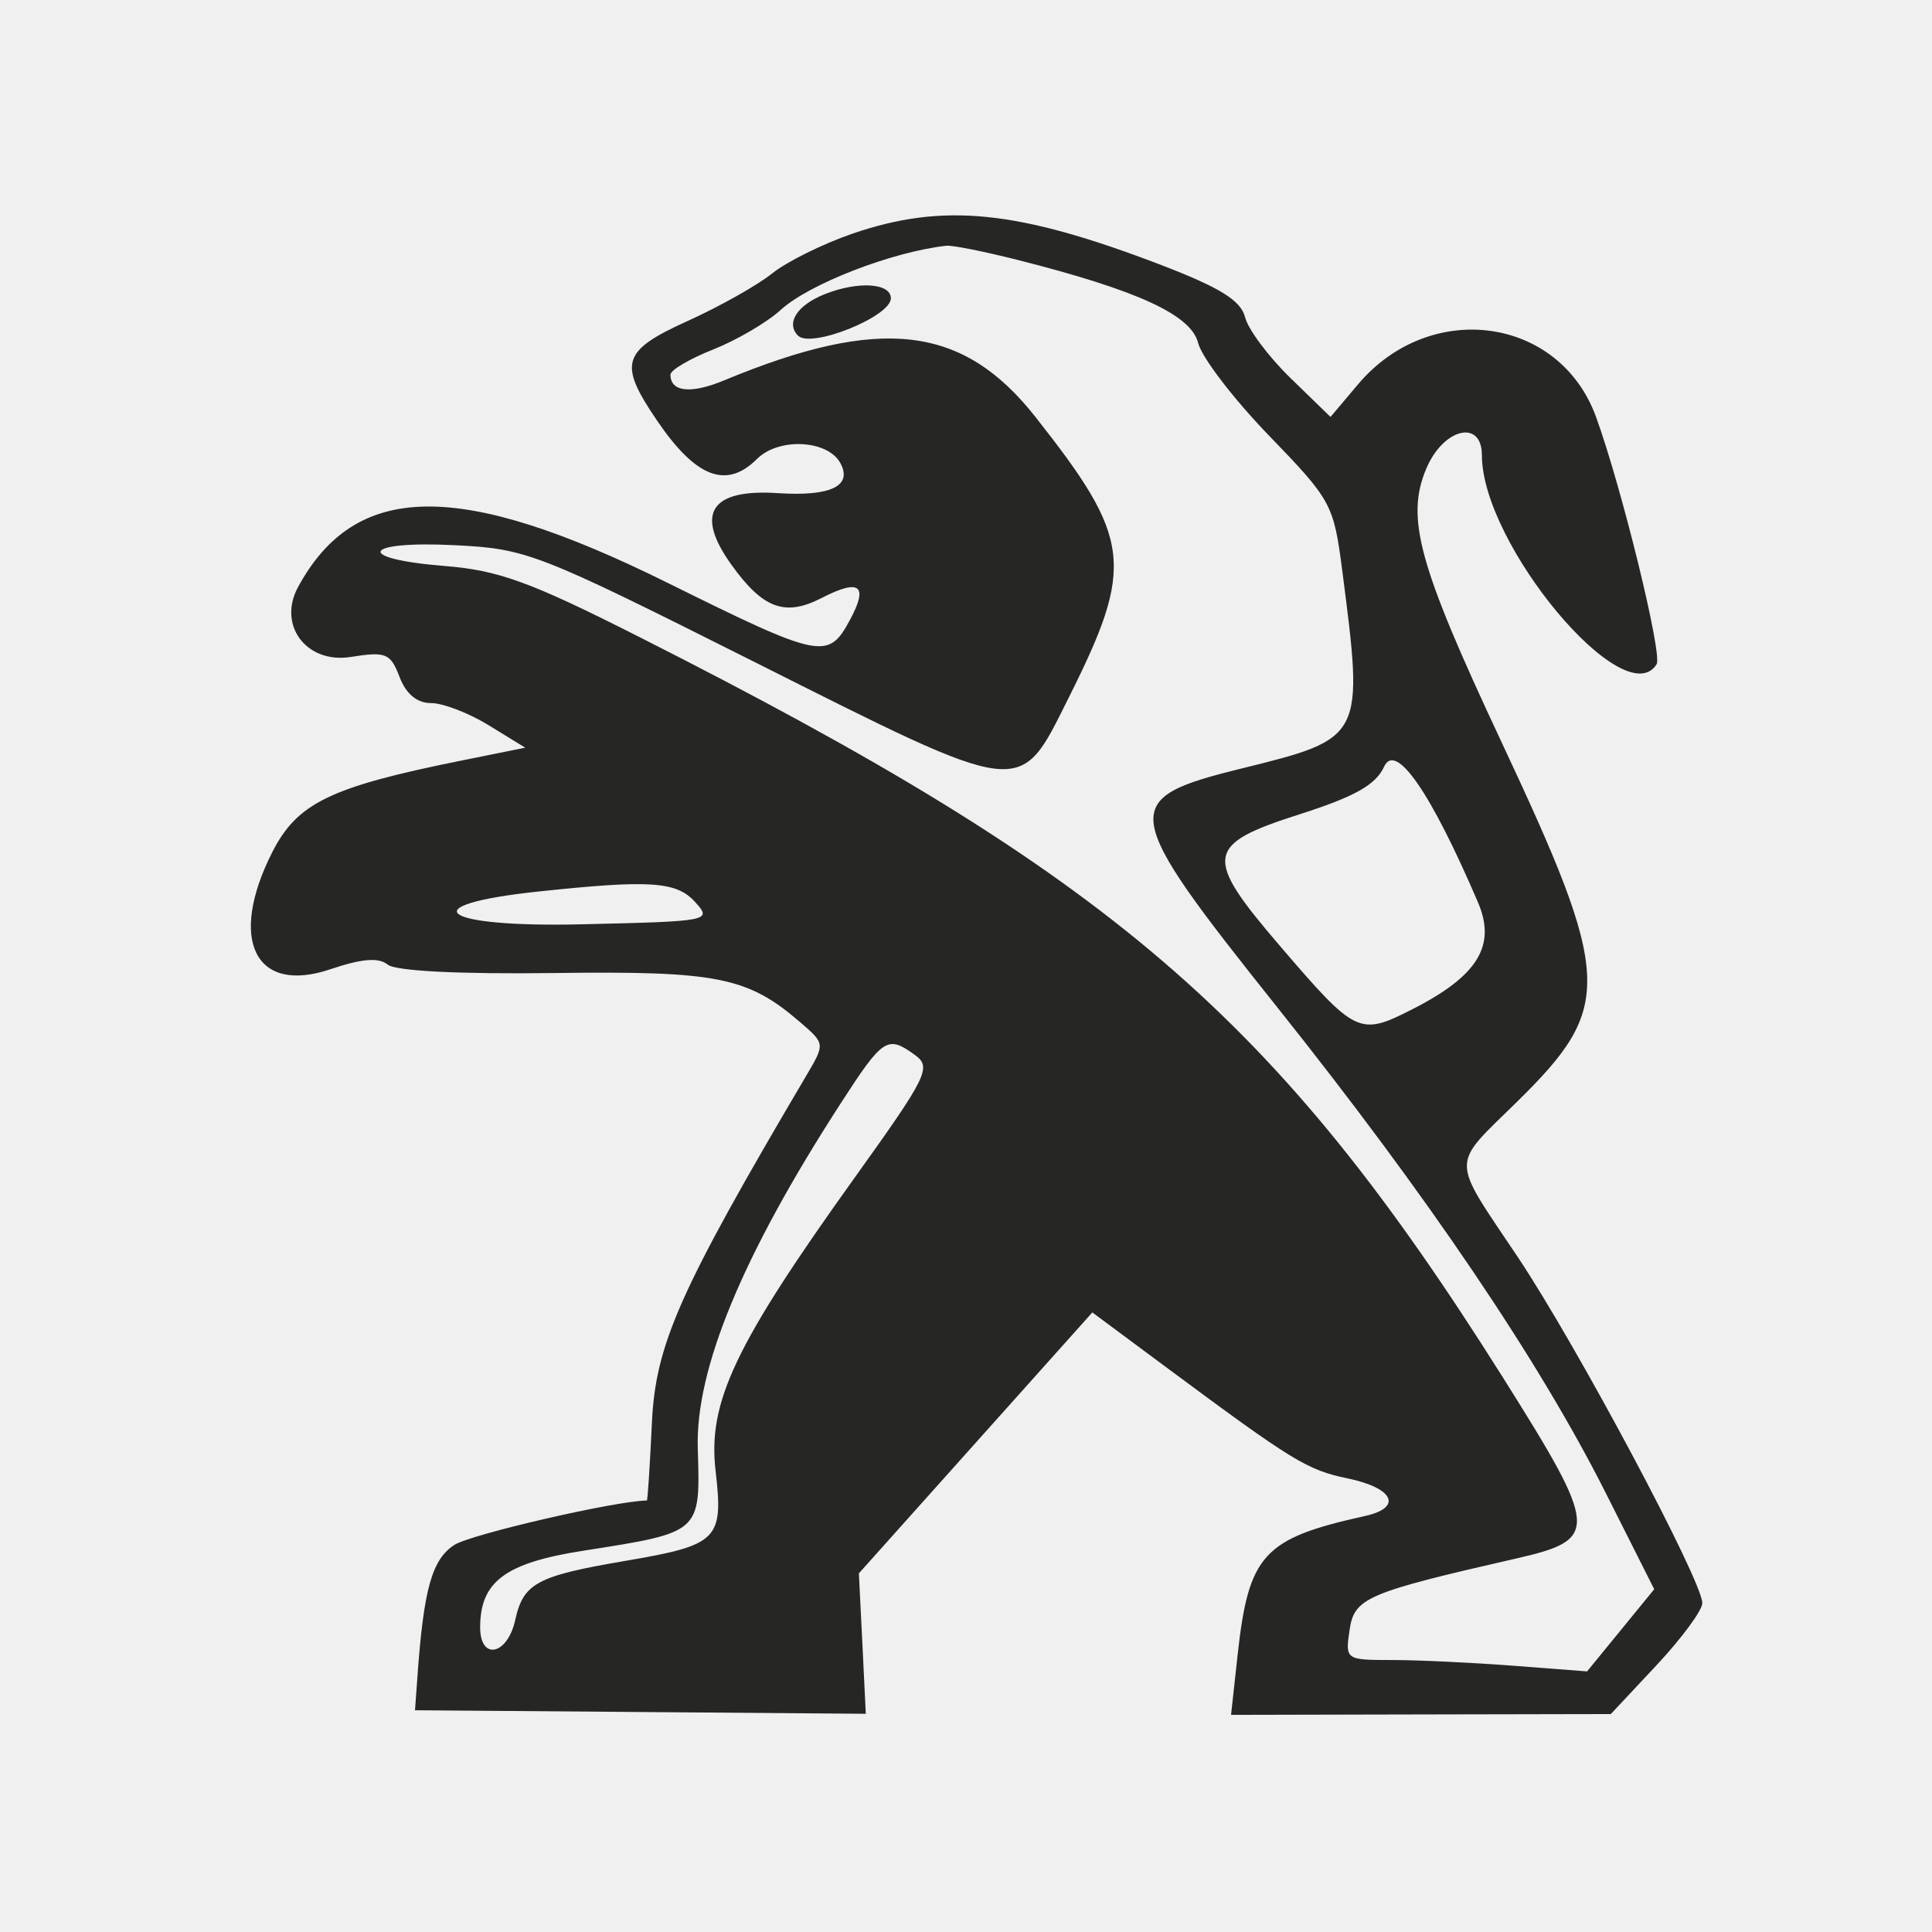
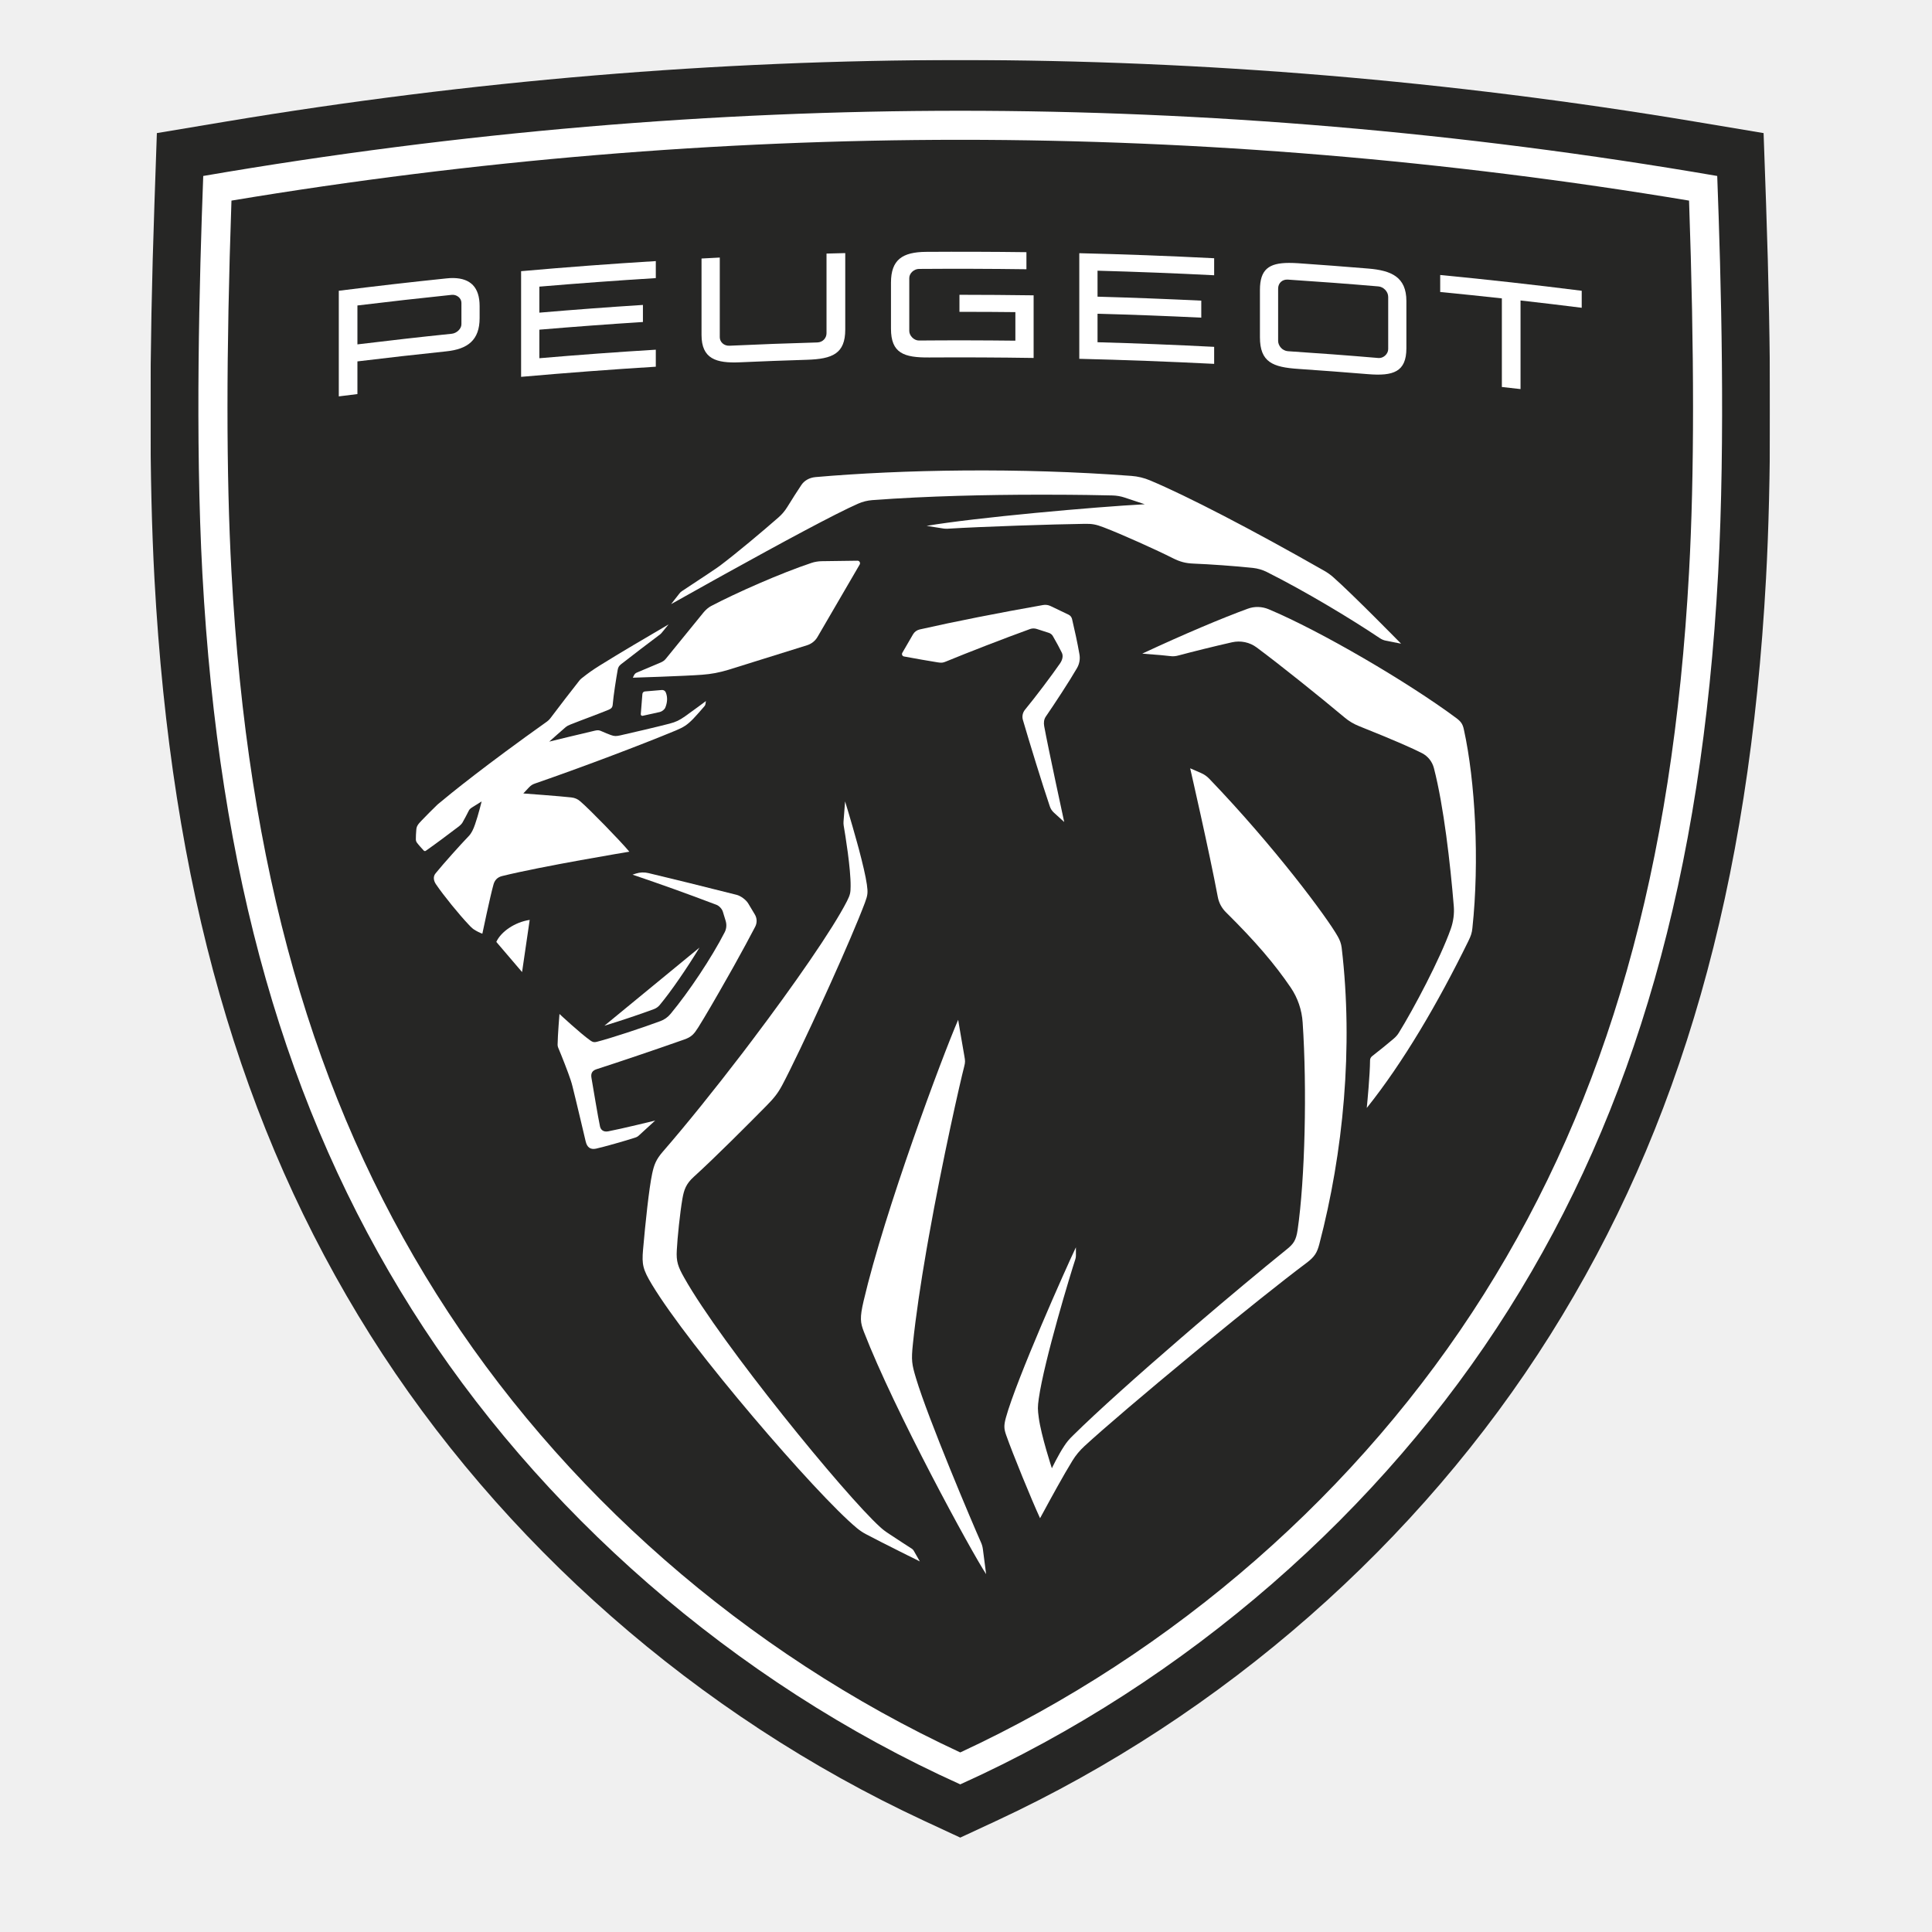
<svg xmlns="http://www.w3.org/2000/svg" width="36" height="36" viewBox="0 0 36 36" fill="none">
-   <g clip-path="url(#clip0_439_17674)">
-     <path fill-rule="evenodd" clip-rule="evenodd" d="M15.881 4.355C15.332 4.544 14.659 4.877 14.388 5.095C14.116 5.314 13.41 5.711 12.82 5.978C11.588 6.535 11.515 6.765 12.237 7.828C12.965 8.901 13.534 9.121 14.107 8.551C14.511 8.148 15.426 8.195 15.66 8.631C15.889 9.056 15.478 9.253 14.496 9.189C13.243 9.106 12.943 9.565 13.626 10.519C14.215 11.342 14.626 11.494 15.309 11.143C16.018 10.778 16.186 10.904 15.841 11.545C15.432 12.305 15.307 12.28 12.429 10.855C8.564 8.942 6.629 8.964 5.555 10.936C5.166 11.65 5.71 12.373 6.538 12.241C7.192 12.137 7.276 12.171 7.445 12.614C7.566 12.932 7.771 13.101 8.033 13.101C8.255 13.101 8.74 13.288 9.111 13.517L9.787 13.932L8.573 14.177C6.151 14.666 5.537 14.965 5.073 15.88C4.246 17.513 4.753 18.534 6.155 18.061C6.742 17.862 7.056 17.837 7.224 17.974C7.371 18.094 8.554 18.154 10.329 18.131C13.37 18.091 13.933 18.204 14.914 19.051C15.374 19.448 15.374 19.449 15.028 20.036C12.656 24.056 12.215 25.049 12.147 26.518C12.11 27.311 12.068 27.96 12.053 27.96C11.472 27.966 8.771 28.589 8.465 28.788C8.047 29.061 7.893 29.613 7.777 31.261L7.733 31.868L11.933 31.901L16.133 31.934L16.069 30.625L16.004 29.317L18.179 26.886L20.354 24.455L21.79 25.521C24.087 27.225 24.362 27.393 25.107 27.547C25.973 27.726 26.143 28.092 25.433 28.249C23.54 28.667 23.266 28.966 23.061 30.839L22.939 31.954L26.477 31.946L30.015 31.939L30.868 31.028C31.336 30.527 31.72 30.007 31.72 29.872C31.72 29.455 29.38 25.067 28.282 23.424C27.018 21.535 27.019 21.757 28.272 20.526C30.069 18.76 30.045 18.232 27.971 13.811C26.432 10.53 26.19 9.651 26.576 8.734C26.893 7.979 27.613 7.804 27.613 8.483C27.613 10.143 30.277 13.329 30.869 12.376C30.981 12.196 30.215 9.074 29.74 7.769C29.059 5.898 26.653 5.568 25.307 7.159L24.792 7.769L24.048 7.046C23.639 6.649 23.257 6.138 23.2 5.911C23.122 5.6 22.739 5.362 21.642 4.94C18.964 3.913 17.578 3.772 15.881 4.355ZM18.941 4.838C21.2 5.409 22.195 5.866 22.326 6.392C22.393 6.66 22.987 7.436 23.647 8.118C24.808 9.318 24.851 9.397 25.01 10.625C25.416 13.758 25.418 13.755 23.133 14.32C20.83 14.89 20.858 15.08 23.81 18.782C26.605 22.288 28.675 25.349 29.919 27.816L30.824 29.613L30.199 30.378L29.573 31.144L28.192 31.038C27.432 30.98 26.418 30.932 25.938 30.932C25.073 30.932 25.066 30.926 25.147 30.374C25.236 29.773 25.457 29.678 28.267 29.037C29.803 28.685 29.789 28.502 28.012 25.679C23.771 18.941 20.716 16.321 11.91 11.868C9.876 10.839 9.292 10.627 8.283 10.546C6.584 10.41 6.749 10.072 8.472 10.159C9.819 10.226 9.997 10.296 14.025 12.318C19.137 14.885 18.979 14.867 19.91 13.008C21.149 10.535 21.091 10.046 19.289 7.763C17.94 6.055 16.407 5.877 13.495 7.087C12.874 7.345 12.493 7.305 12.493 6.981C12.493 6.896 12.85 6.686 13.287 6.513C13.723 6.341 14.29 6.009 14.547 5.775C15.079 5.289 16.624 4.691 17.634 4.579C17.741 4.567 18.329 4.684 18.941 4.838ZM15.359 5.485C14.851 5.689 14.639 6.023 14.871 6.255C15.114 6.497 16.6 5.899 16.6 5.559C16.6 5.271 15.983 5.234 15.359 5.485ZM27.538 16.809C27.886 17.619 27.541 18.183 26.315 18.807C25.33 19.308 25.266 19.277 23.854 17.631C22.418 15.957 22.451 15.737 24.219 15.172C25.247 14.843 25.636 14.624 25.791 14.285C26.006 13.816 26.659 14.759 27.538 16.809ZM12.95 16.805C13.274 17.161 13.241 17.167 10.839 17.223C8.199 17.285 7.642 16.867 10.025 16.613C12.109 16.391 12.603 16.423 12.95 16.805ZM17.051 19.66C17.362 19.887 17.28 20.054 15.931 21.936C13.692 25.06 13.185 26.128 13.334 27.408C13.483 28.69 13.383 28.79 11.65 29.085C10.001 29.366 9.752 29.5 9.6 30.188C9.456 30.842 8.947 30.948 8.947 30.323C8.947 29.472 9.415 29.123 10.859 28.897C13.072 28.55 13.05 28.57 13.002 26.991C12.956 25.515 13.833 23.394 15.654 20.577C16.456 19.335 16.534 19.284 17.051 19.66Z" fill="#262625" />
+   <g clip-path="url(#clip0_954_37020)">
+     <mask id="mask0_954_37020" style="mask-type:luminance" maskUnits="userSpaceOnUse" x="2" y="0" width="32" height="35">
+       <path d="M34 35H2V0H34V35Z" fill="white" />
+     </mask>
+     <g mask="url(#mask0_954_37020)">
+       <path fill-rule="evenodd" clip-rule="evenodd" d="M17.217 33.927C12.998 31.965 9.333 28.748 6.897 24.872C4.468 21.006 3.191 16.529 2.878 10.782C2.779 8.948 2.779 6.661 2.878 3.79L2.923 2.48L4.216 2.264C8.765 1.505 13.367 1.119 17.893 1.119C22.419 1.119 27.02 1.505 31.57 2.264L32.862 2.48L32.908 3.79C33.007 6.661 33.007 8.949 32.907 10.782C32.594 16.529 31.318 21.006 28.888 24.872C26.453 28.748 22.788 31.965 18.569 33.927L17.893 34.241L17.217 33.927Z" fill="#262625" />
+     </g>
+     <path fill-rule="evenodd" clip-rule="evenodd" d="M17.893 2.064C13.33 2.064 8.594 2.452 3.787 3.279C3.715 5.199 3.634 8.167 3.771 10.686C4.077 16.301 5.318 20.66 7.675 24.402C10.026 28.134 13.666 31.343 17.893 33.249C22.12 31.343 25.76 28.134 28.11 24.402C30.468 20.66 31.709 16.301 32.015 10.686C32.152 8.167 32.07 5.199 31.998 3.279C27.192 2.452 22.456 2.064 17.893 2.064ZM17.893 2.605C22.391 2.605 26.958 2.986 31.473 3.738C31.572 6.587 31.572 8.853 31.473 10.656C31.172 16.176 29.958 20.453 27.651 24.115C25.345 27.776 21.886 30.801 17.893 32.654C13.9 30.801 10.441 27.776 8.135 24.115C5.828 20.453 4.613 16.176 4.313 10.656C4.214 8.853 4.214 6.587 4.313 3.738C8.828 2.986 13.395 2.605 17.893 2.605Z" fill="white" />
+     <path fill-rule="evenodd" clip-rule="evenodd" d="M8.456 5.181C8.412 5.18 8.365 5.182 8.315 5.188C7.647 5.257 6.98 5.334 6.313 5.418V7.386C6.429 7.372 6.545 7.357 6.66 7.343V6.734C7.211 6.667 7.763 6.605 8.315 6.547C8.714 6.506 8.937 6.339 8.937 5.927V5.704C8.937 5.352 8.766 5.189 8.456 5.181ZM8.418 5.494C8.508 5.485 8.598 5.553 8.598 5.643V6.042C8.598 6.128 8.508 6.21 8.418 6.219C7.832 6.279 7.246 6.346 6.66 6.417V5.692C7.246 5.621 7.832 5.555 8.418 5.494Z" fill="white" />
+     <path fill-rule="evenodd" clip-rule="evenodd" d="M17.253 4.693C17.878 4.689 18.502 4.691 19.126 4.699V5.017C18.459 5.008 17.791 5.006 17.123 5.011C17.033 5.012 16.943 5.09 16.943 5.181V6.167C16.943 6.257 17.033 6.346 17.123 6.345C17.722 6.34 18.321 6.341 18.92 6.348V5.816C18.572 5.812 18.225 5.81 17.878 5.811V5.493C18.338 5.493 18.799 5.497 19.26 5.503V6.67C18.613 6.66 17.965 6.657 17.317 6.661C16.843 6.665 16.602 6.583 16.602 6.124V5.266C16.602 4.837 16.818 4.697 17.253 4.693Z" fill="white" />
+     <path fill-rule="evenodd" clip-rule="evenodd" d="M24.018 4.899C23.645 4.9 23.477 5.018 23.477 5.404V6.283C23.477 6.751 23.718 6.842 24.191 6.874C24.625 6.904 25.059 6.936 25.493 6.972C25.961 7.01 26.206 6.931 26.206 6.489V5.61C26.206 5.159 25.923 5.039 25.493 5.004C25.059 4.968 24.625 4.935 24.191 4.905C24.129 4.901 24.071 4.899 24.018 4.899ZM23.997 5.21C24.561 5.247 25.124 5.289 25.686 5.337C25.776 5.345 25.867 5.43 25.867 5.532V6.506C25.867 6.596 25.776 6.679 25.686 6.671C25.124 6.623 24.561 6.581 23.997 6.544C23.894 6.537 23.816 6.442 23.816 6.352V5.378C23.816 5.275 23.894 5.203 23.997 5.21Z" fill="white" />
+     <path fill-rule="evenodd" clip-rule="evenodd" d="M15.75 4.716V6.14C15.75 6.59 15.513 6.689 15.035 6.704C14.619 6.717 14.203 6.732 13.787 6.751C13.343 6.771 13.072 6.686 13.072 6.241V4.817L13.412 4.799V6.283C13.412 6.373 13.49 6.447 13.593 6.442C14.138 6.417 14.683 6.396 15.229 6.381C15.332 6.378 15.401 6.299 15.401 6.208V4.725C15.517 4.721 15.633 4.718 15.75 4.716Z" fill="white" />
+     <path fill-rule="evenodd" clip-rule="evenodd" d="M20.111 4.718C20.949 4.738 21.786 4.769 22.624 4.812V5.129C21.9 5.092 21.175 5.064 20.451 5.044V5.528C21.095 5.546 21.74 5.571 22.384 5.602V5.919C21.74 5.888 21.095 5.863 20.451 5.846V6.377C21.175 6.397 21.9 6.426 22.624 6.463V6.78C21.786 6.738 20.949 6.706 20.111 6.686V4.718Z" fill="white" />
+     <path fill-rule="evenodd" clip-rule="evenodd" d="M12.22 4.865V5.182C11.496 5.227 10.773 5.28 10.05 5.341V5.826C10.693 5.771 11.336 5.723 11.98 5.682V6C11.336 6.041 10.693 6.089 10.05 6.143V6.675C10.773 6.613 11.496 6.56 12.22 6.516V6.833C11.383 6.885 10.546 6.948 9.71 7.022V5.053C10.546 4.979 11.383 4.916 12.22 4.865Z" fill="white" />
+     <path fill-rule="evenodd" clip-rule="evenodd" d="M26.836 5.124C27.716 5.209 28.595 5.307 29.473 5.418V5.735C29.093 5.687 28.713 5.642 28.333 5.599V7.25C28.217 7.237 28.102 7.224 27.985 7.211V5.56C27.603 5.518 27.219 5.478 26.836 5.441V5.124Z" fill="white" />
+     <path fill-rule="evenodd" clip-rule="evenodd" d="M15.195 8.89C16.81 8.749 18.996 8.71 21.084 8.868C21.203 8.877 21.319 8.905 21.428 8.951C22.113 9.238 23.326 9.866 24.676 10.636C24.736 10.67 24.792 10.71 24.843 10.755C25.201 11.07 26.107 11.994 26.107 11.994L25.824 11.938C25.785 11.931 25.747 11.915 25.714 11.893C25.142 11.51 24.308 11.011 23.609 10.66C23.526 10.618 23.436 10.592 23.344 10.582C23.003 10.546 22.544 10.514 22.243 10.502C22.094 10.496 21.993 10.471 21.848 10.398C21.571 10.257 20.899 9.953 20.564 9.826C20.421 9.771 20.348 9.758 20.207 9.761C19.632 9.769 18.322 9.811 17.653 9.852C17.63 9.853 17.608 9.852 17.585 9.849L17.266 9.799C18.171 9.644 20.406 9.445 21.331 9.396L20.955 9.271C20.882 9.247 20.806 9.234 20.73 9.232C20.529 9.227 20.082 9.218 19.502 9.218L19.304 9.218C18.426 9.219 17.296 9.241 16.254 9.319C16.163 9.326 16.074 9.348 15.99 9.385C15.569 9.569 14.543 10.124 13.514 10.694L13.285 10.821C13.019 10.969 12.756 11.116 12.505 11.257C12.505 11.257 12.634 11.092 12.659 11.06C12.681 11.032 12.687 11.027 12.717 11.008C12.758 10.98 12.899 10.888 13.042 10.793L13.147 10.724C13.233 10.667 13.309 10.616 13.352 10.586C13.373 10.572 13.387 10.562 13.414 10.542C13.724 10.309 14.213 9.898 14.504 9.643C14.57 9.586 14.626 9.519 14.672 9.444C14.767 9.292 14.87 9.127 14.933 9.036C14.987 8.956 15.079 8.901 15.195 8.89Z" fill="white" />
+     <path fill-rule="evenodd" clip-rule="evenodd" d="M15.977 10.448C16.014 10.447 16.037 10.487 16.019 10.519L15.238 11.86C15.195 11.939 15.122 11.998 15.036 12.024L13.572 12.481C13.402 12.532 13.258 12.56 13.082 12.573C12.757 12.598 11.792 12.628 11.792 12.628L11.814 12.582C11.824 12.561 11.841 12.544 11.863 12.534L12.319 12.341C12.354 12.326 12.383 12.304 12.406 12.276L13.111 11.41C13.149 11.364 13.198 11.32 13.251 11.292C13.716 11.048 14.544 10.681 15.124 10.488C15.179 10.469 15.252 10.458 15.31 10.457L15.977 10.448Z" fill="white" />
+     <path fill-rule="evenodd" clip-rule="evenodd" d="M12.334 12.857C12.364 12.855 12.393 12.872 12.405 12.9C12.445 12.993 12.434 13.097 12.396 13.187C12.38 13.223 12.334 13.258 12.296 13.267L11.975 13.338C11.956 13.342 11.938 13.326 11.94 13.307L11.97 12.932C11.972 12.906 11.992 12.886 12.017 12.884L12.334 12.857Z" fill="white" />
+     <path fill-rule="evenodd" clip-rule="evenodd" d="M19.435 11.274C19.483 11.265 19.532 11.272 19.576 11.293L19.91 11.453C19.943 11.468 19.967 11.498 19.976 11.534C20.021 11.725 20.077 11.977 20.114 12.192C20.13 12.281 20.113 12.373 20.067 12.451C19.929 12.691 19.645 13.123 19.486 13.354C19.451 13.406 19.446 13.469 19.457 13.531C19.529 13.929 19.83 15.317 19.83 15.317L19.641 15.145C19.603 15.11 19.578 15.074 19.562 15.026C19.428 14.633 19.176 13.813 19.06 13.414C19.041 13.348 19.056 13.278 19.099 13.225C19.296 12.986 19.584 12.604 19.752 12.362C19.799 12.294 19.814 12.219 19.786 12.163C19.748 12.084 19.683 11.964 19.62 11.855C19.604 11.825 19.576 11.803 19.543 11.792L19.316 11.719C19.276 11.707 19.234 11.707 19.194 11.721C18.7 11.9 18.035 12.158 17.628 12.326C17.569 12.351 17.544 12.353 17.472 12.342C17.355 12.325 17.011 12.263 16.843 12.232C16.813 12.226 16.798 12.192 16.813 12.165L17.013 11.82C17.04 11.774 17.084 11.741 17.137 11.729C17.779 11.583 18.628 11.416 19.435 11.274Z" fill="white" />
+     <path fill-rule="evenodd" clip-rule="evenodd" d="M12.458 11.635L12.326 11.796C12.319 11.803 12.312 11.81 12.305 11.817C12.189 11.902 11.703 12.274 11.571 12.378C11.534 12.408 11.519 12.433 11.51 12.48C11.481 12.644 11.431 12.957 11.417 13.13C11.413 13.18 11.391 13.205 11.339 13.226C11.114 13.318 10.846 13.414 10.63 13.5C10.583 13.519 10.571 13.526 10.543 13.547C10.522 13.563 10.234 13.819 10.234 13.819C10.234 13.819 10.859 13.666 11.088 13.614C11.143 13.602 11.166 13.605 11.217 13.629C11.264 13.651 11.343 13.682 11.384 13.697C11.448 13.72 11.482 13.719 11.552 13.704C11.81 13.646 12.245 13.544 12.476 13.484C12.596 13.453 12.661 13.42 12.763 13.349C12.874 13.272 13.154 13.063 13.154 13.063C13.154 13.063 13.149 13.1 13.145 13.12C13.142 13.138 13.136 13.148 13.124 13.162C13.067 13.23 12.967 13.341 12.918 13.393C12.804 13.51 12.736 13.551 12.594 13.611C11.937 13.884 10.816 14.307 9.974 14.598C9.919 14.617 9.895 14.633 9.854 14.675C9.81 14.72 9.751 14.785 9.751 14.785C9.751 14.785 10.437 14.835 10.646 14.859C10.714 14.867 10.763 14.889 10.815 14.934C10.987 15.081 11.557 15.666 11.727 15.87C11.727 15.87 10.107 16.138 9.356 16.324C9.263 16.347 9.217 16.406 9.196 16.48C9.134 16.698 8.988 17.398 8.988 17.398C8.988 17.398 8.935 17.381 8.863 17.339C8.813 17.311 8.787 17.287 8.733 17.229C8.555 17.042 8.263 16.683 8.123 16.476C8.082 16.415 8.064 16.337 8.116 16.274C8.268 16.087 8.574 15.746 8.742 15.571C8.76 15.552 8.783 15.519 8.807 15.471C8.864 15.359 8.939 15.074 8.965 14.971L8.973 14.938L8.974 14.934C8.974 14.934 8.973 14.934 8.97 14.936L8.939 14.956C8.897 14.982 8.83 15.024 8.801 15.042C8.757 15.07 8.746 15.082 8.728 15.12C8.7 15.177 8.652 15.267 8.616 15.33C8.604 15.35 8.572 15.382 8.555 15.395C8.34 15.559 8.102 15.736 7.933 15.854C7.921 15.862 7.906 15.859 7.896 15.849C7.875 15.828 7.784 15.725 7.768 15.701C7.755 15.681 7.749 15.662 7.749 15.638C7.748 15.595 7.752 15.52 7.757 15.464C7.762 15.398 7.781 15.366 7.862 15.283C7.952 15.189 8.05 15.091 8.154 14.99C8.408 14.777 9.049 14.258 10.194 13.444C10.215 13.428 10.235 13.41 10.251 13.389C10.371 13.227 10.713 12.785 10.797 12.68C10.809 12.665 10.822 12.652 10.837 12.64C10.972 12.533 11.039 12.487 11.175 12.401C11.494 12.201 12.112 11.836 12.458 11.635Z" fill="white" />
+     <path fill-rule="evenodd" clip-rule="evenodd" d="M9.87 17.141L9.728 18.113L9.248 17.551C9.335 17.361 9.591 17.183 9.87 17.141Z" fill="white" />
+     <path fill-rule="evenodd" clip-rule="evenodd" d="M13.034 17.657C12.795 18.049 12.509 18.467 12.292 18.728C12.264 18.762 12.226 18.788 12.184 18.804C11.947 18.892 11.553 19.025 11.262 19.113L13.034 17.657Z" fill="white" />
+     <path fill-rule="evenodd" clip-rule="evenodd" d="M23.249 11.343C23.375 11.296 23.514 11.3 23.639 11.352C24.605 11.757 26.23 12.708 27.133 13.378C27.22 13.443 27.255 13.488 27.277 13.593C27.489 14.554 27.57 16.041 27.436 17.293C27.427 17.383 27.409 17.437 27.362 17.533C26.79 18.7 26.145 19.798 25.468 20.645L25.469 20.631C25.478 20.541 25.527 20.032 25.529 19.757C25.529 19.726 25.544 19.698 25.569 19.679C25.695 19.581 25.867 19.442 25.965 19.358C26.013 19.317 26.039 19.286 26.064 19.246C26.34 18.801 26.834 17.869 27.033 17.309C27.081 17.172 27.101 17.027 27.089 16.883C27.025 16.102 26.902 15.019 26.719 14.313C26.688 14.193 26.608 14.091 26.497 14.034C26.339 13.953 26.029 13.812 25.323 13.53C25.226 13.491 25.134 13.437 25.054 13.369C24.591 12.981 23.867 12.4 23.417 12.065C23.286 11.967 23.118 11.932 22.957 11.968C22.629 12.042 22.212 12.146 21.977 12.209C21.897 12.231 21.866 12.233 21.783 12.223C21.74 12.218 21.685 12.213 21.627 12.207L21.538 12.2C21.436 12.191 21.34 12.183 21.302 12.181L21.285 12.179C22.051 11.821 22.787 11.511 23.249 11.343Z" fill="white" />
+     <path fill-rule="evenodd" clip-rule="evenodd" d="M11.85 16.277C11.926 16.253 12.006 16.25 12.084 16.269C12.432 16.352 13.169 16.532 13.726 16.674C13.804 16.694 13.902 16.767 13.943 16.836L14.064 17.038C14.107 17.108 14.11 17.195 14.072 17.268C13.971 17.464 13.826 17.729 13.674 18.003L13.558 18.208C13.346 18.584 13.134 18.948 13.014 19.139C12.934 19.265 12.89 19.321 12.749 19.37C12.201 19.563 11.521 19.793 11.116 19.923C11.034 19.95 11.005 20 11.022 20.091C11.051 20.258 11.144 20.824 11.18 20.989C11.193 21.05 11.242 21.098 11.332 21.081C11.572 21.036 12.208 20.88 12.208 20.88C12.208 20.88 12.021 21.053 11.908 21.155C11.888 21.175 11.864 21.189 11.837 21.197C11.664 21.255 11.24 21.374 11.108 21.403C11.005 21.425 10.94 21.384 10.913 21.268C10.913 21.268 10.733 20.501 10.667 20.241C10.657 20.201 10.647 20.167 10.634 20.127C10.585 19.977 10.468 19.68 10.402 19.524C10.394 19.506 10.39 19.487 10.39 19.467C10.392 19.29 10.425 18.894 10.425 18.894C10.425 18.894 10.815 19.258 11.003 19.39C11.046 19.419 11.071 19.426 11.123 19.412C11.382 19.346 11.978 19.149 12.305 19.027C12.38 19 12.445 18.953 12.496 18.891C12.834 18.484 13.258 17.85 13.503 17.372C13.537 17.306 13.543 17.231 13.522 17.16L13.469 16.987C13.454 16.936 13.4 16.879 13.351 16.86C12.774 16.641 12.32 16.479 11.786 16.298L11.85 16.277Z" fill="white" />
+     <path fill-rule="evenodd" clip-rule="evenodd" d="M22.177 14.316L22.377 14.403C22.436 14.428 22.489 14.465 22.534 14.512C23.755 15.783 24.732 17.101 24.927 17.449C24.965 17.515 24.991 17.582 25 17.659C25.22 19.513 25.031 21.477 24.583 23.185C24.542 23.34 24.497 23.418 24.348 23.53C23.869 23.889 23.155 24.462 22.445 25.045L22.221 25.23C21.365 25.936 20.552 26.628 20.207 26.947C20.12 27.027 20.044 27.118 19.983 27.218C19.821 27.48 19.574 27.932 19.453 28.156L19.419 28.218C19.394 28.264 19.38 28.29 19.38 28.29C19.219 27.94 18.869 27.085 18.748 26.74C18.709 26.627 18.702 26.568 18.743 26.417C18.94 25.701 19.867 23.619 20.048 23.242L20.048 23.396C20.048 23.418 20.045 23.441 20.038 23.462C19.956 23.708 19.457 25.349 19.356 26.061C19.334 26.219 19.335 26.262 19.356 26.417C19.4 26.75 19.6 27.359 19.6 27.359C19.6 27.359 19.718 27.113 19.828 26.947C19.882 26.865 19.914 26.826 20.003 26.739C20.449 26.299 21.209 25.619 22.002 24.935L22.283 24.693C22.892 24.172 23.499 23.665 23.98 23.277C24.104 23.177 24.151 23.109 24.179 22.918C24.317 21.975 24.356 20.283 24.273 19.052C24.258 18.82 24.182 18.595 24.051 18.402C23.749 17.958 23.389 17.538 22.843 16.998C22.765 16.921 22.712 16.822 22.692 16.714C22.533 15.866 22.177 14.316 22.177 14.316Z" fill="white" />
+     <path fill-rule="evenodd" clip-rule="evenodd" d="M15.747 14.933C15.747 14.933 15.858 15.292 15.965 15.681L16.003 15.819C16.07 16.073 16.131 16.324 16.153 16.482C16.174 16.635 16.17 16.676 16.116 16.822C15.984 17.172 15.741 17.735 15.482 18.31L15.37 18.557C15.053 19.255 14.731 19.929 14.575 20.221C14.498 20.365 14.426 20.459 14.281 20.605C13.95 20.941 13.318 21.575 12.926 21.93C12.784 22.059 12.745 22.169 12.716 22.336C12.67 22.604 12.623 23.061 12.611 23.298C12.599 23.505 12.633 23.603 12.749 23.808C13.44 25.037 15.744 27.862 16.401 28.455C16.448 28.498 16.483 28.527 16.584 28.593C16.68 28.658 16.995 28.861 16.995 28.861C17.007 28.87 17.018 28.881 17.026 28.895L17.14 29.095C17.14 29.095 17.129 29.089 17.11 29.08L17.061 29.055C17.021 29.036 16.969 29.01 16.909 28.98L16.763 28.907C16.538 28.794 16.271 28.66 16.13 28.584C16.072 28.553 16.018 28.516 15.967 28.474C15.199 27.837 12.843 25.087 12.15 23.939C11.977 23.653 11.959 23.56 11.982 23.289C12.026 22.784 12.093 22.149 12.152 21.87C12.188 21.702 12.225 21.604 12.354 21.456C12.787 20.958 13.316 20.3 13.832 19.626L14.013 19.387C14.794 18.353 15.514 17.317 15.783 16.79C15.844 16.67 15.849 16.628 15.85 16.515C15.854 16.186 15.749 15.546 15.721 15.384C15.717 15.358 15.716 15.333 15.718 15.307L15.747 14.933Z" fill="white" />
+     <path fill-rule="evenodd" clip-rule="evenodd" d="M17.854 19.003C17.854 19.003 17.942 19.528 17.97 19.681C17.985 19.767 17.988 19.79 17.966 19.875C17.895 20.148 17.567 21.584 17.305 23.055L17.264 23.287C17.157 23.906 17.064 24.521 17.01 25.047C16.979 25.346 16.989 25.418 17.069 25.683C17.293 26.432 18.122 28.39 18.282 28.747C18.299 28.786 18.31 28.828 18.315 28.87L18.375 29.332C18.109 28.932 16.665 26.284 16.098 24.818C16.031 24.645 16.018 24.56 16.092 24.242C16.486 22.558 17.554 19.695 17.854 19.003Z" fill="white" />
  </g>
  <defs>
-     <clipPath id="clip0_439_17674">
-       <rect width="28" height="28" fill="white" transform="translate(4 4)" />
+     <clipPath id="clip0_954_37020">
+       <rect width="30.179" height="33.136" fill="white" transform="translate(2.80362 1.11238)" />
    </clipPath>
  </defs>
</svg>
